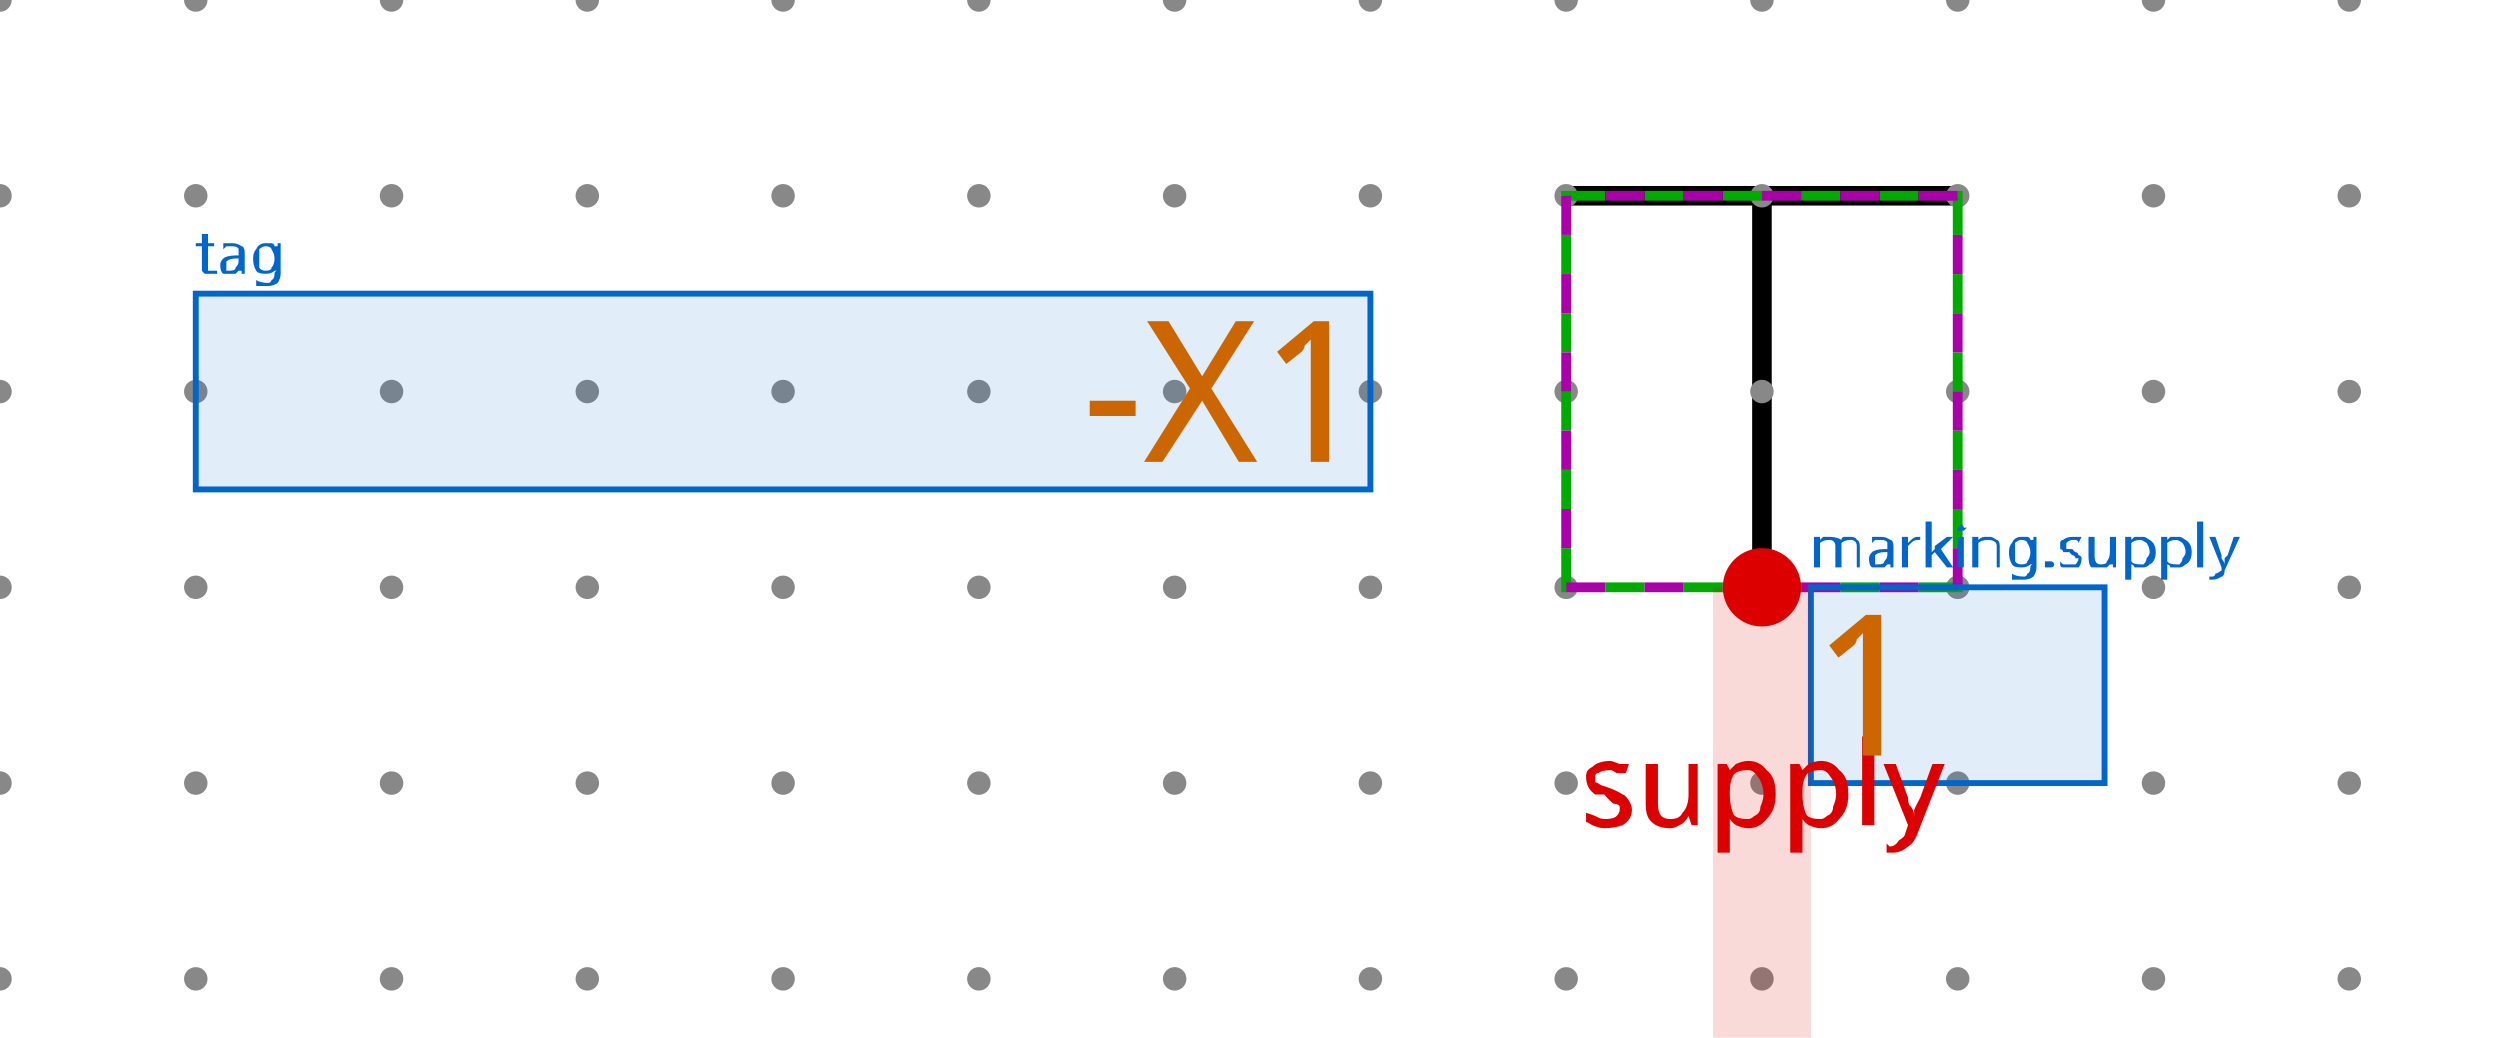
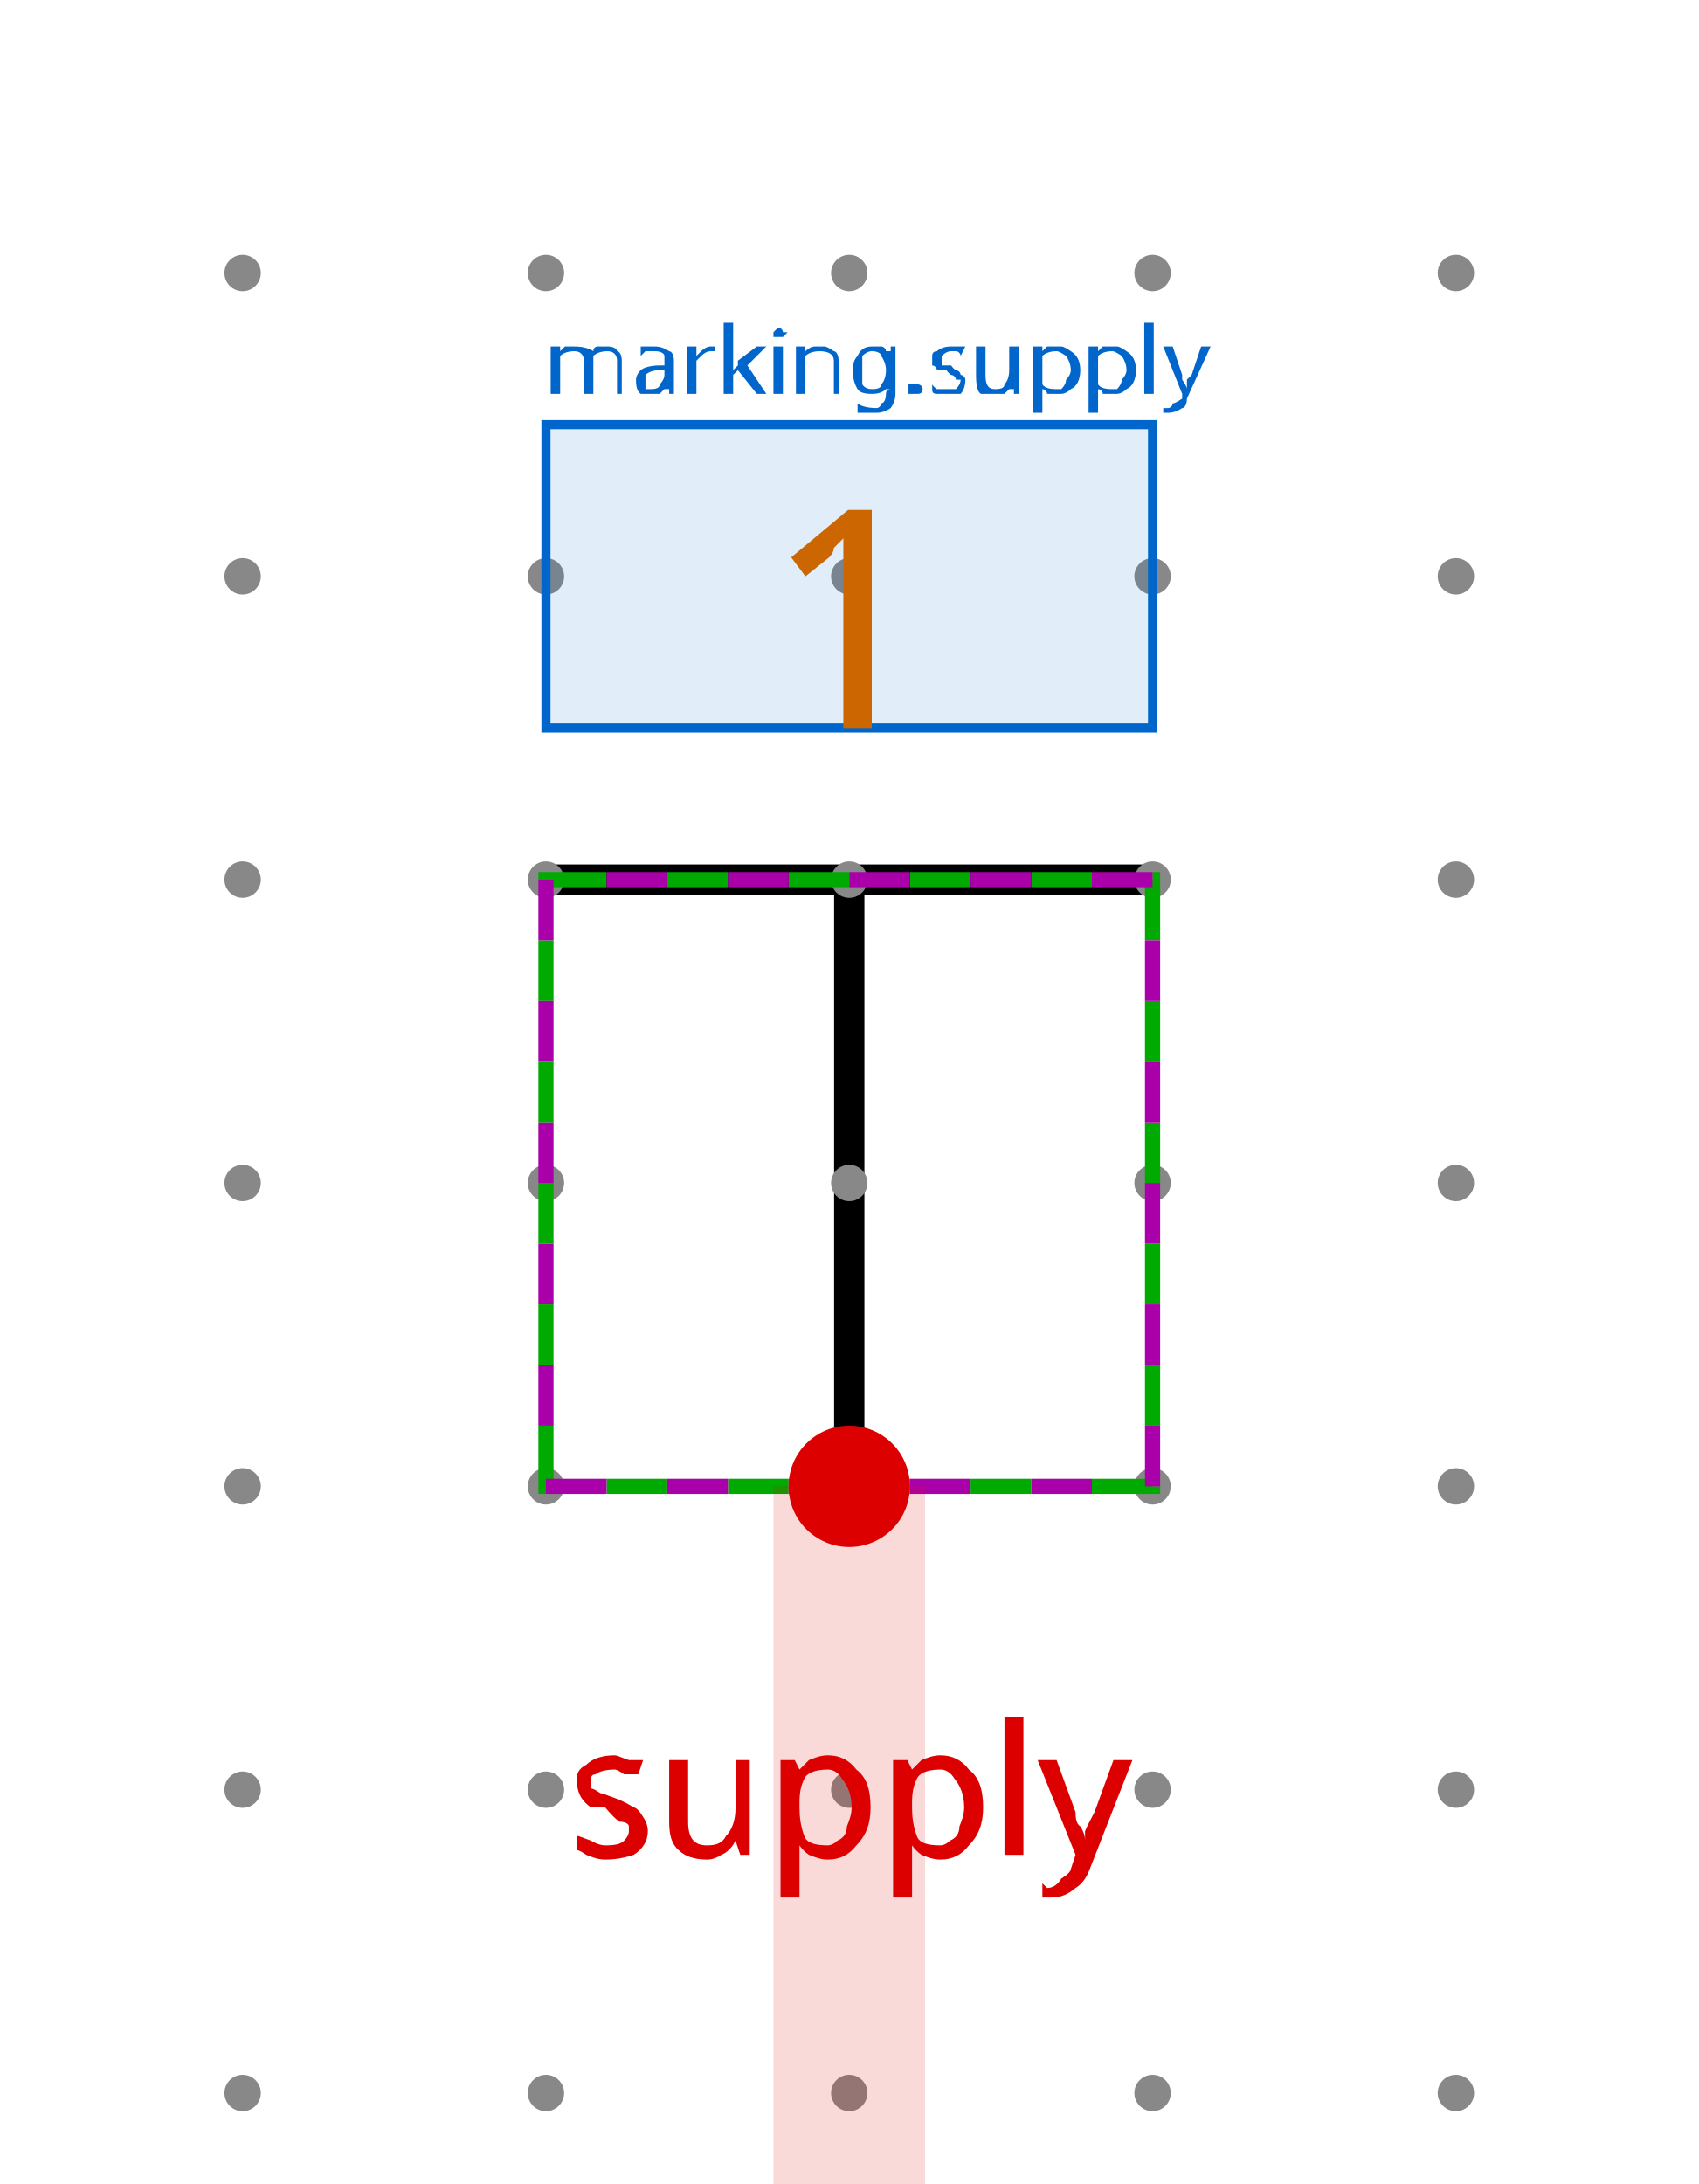
- <svg xmlns="http://www.w3.org/2000/svg" width="31.925mm" height="13.25mm" viewBox="-9 -2 12.77 5.3">
+ <svg xmlns="http://www.w3.org/2000/svg" width="14mm" height="18mm" viewBox="-2.8 -3.9 5.6 7.2">
  <g fill="none" stroke="#000" stroke-linecap="butt" stroke-linejoin="miter">
    <line x1="-1" y1="-1" x2="1" y2="-1" stroke-width="0.1" />
    <line x1="0" y1="-1" x2="0" y2="1" stroke-width="0.1" />
  </g>
  <g class="annotation">
-     <circle class="grid" cx="-9" cy="-2" r="0.06" fill="#888" stroke="none" />
-     <circle class="grid" cx="-8" cy="-2" r="0.06" fill="#888" stroke="none" />
-     <circle class="grid" cx="-7" cy="-2" r="0.06" fill="#888" stroke="none" />
-     <circle class="grid" cx="-6" cy="-2" r="0.06" fill="#888" stroke="none" />
-     <circle class="grid" cx="-5" cy="-2" r="0.06" fill="#888" stroke="none" />
-     <circle class="grid" cx="-4" cy="-2" r="0.06" fill="#888" stroke="none" />
-     <circle class="grid" cx="-3" cy="-2" r="0.06" fill="#888" stroke="none" />
+     <circle class="grid" cx="-2" cy="-3" r="0.06" fill="#888" stroke="none" />
+     <circle class="grid" cx="-1" cy="-3" r="0.06" fill="#888" stroke="none" />
+     <circle class="grid" cx="0" cy="-3" r="0.06" fill="#888" stroke="none" />
+     <circle class="grid" cx="1" cy="-3" r="0.06" fill="#888" stroke="none" />
+     <circle class="grid" cx="2" cy="-3" r="0.06" fill="#888" stroke="none" />
    <circle class="grid" cx="-2" cy="-2" r="0.06" fill="#888" stroke="none" />
    <circle class="grid" cx="-1" cy="-2" r="0.06" fill="#888" stroke="none" />
    <circle class="grid" cx="0" cy="-2" r="0.06" fill="#888" stroke="none" />
    <circle class="grid" cx="1" cy="-2" r="0.06" fill="#888" stroke="none" />
    <circle class="grid" cx="2" cy="-2" r="0.06" fill="#888" stroke="none" />
-     <circle class="grid" cx="3" cy="-2" r="0.06" fill="#888" stroke="none" />
-     <circle class="grid" cx="-9" cy="-1" r="0.06" fill="#888" stroke="none" />
-     <circle class="grid" cx="-8" cy="-1" r="0.06" fill="#888" stroke="none" />
-     <circle class="grid" cx="-7" cy="-1" r="0.06" fill="#888" stroke="none" />
-     <circle class="grid" cx="-6" cy="-1" r="0.06" fill="#888" stroke="none" />
-     <circle class="grid" cx="-5" cy="-1" r="0.06" fill="#888" stroke="none" />
-     <circle class="grid" cx="-4" cy="-1" r="0.06" fill="#888" stroke="none" />
-     <circle class="grid" cx="-3" cy="-1" r="0.06" fill="#888" stroke="none" />
    <circle class="grid" cx="-2" cy="-1" r="0.06" fill="#888" stroke="none" />
    <circle class="grid" cx="-1" cy="-1" r="0.06" fill="#888" stroke="none" />
    <circle class="grid" cx="0" cy="-1" r="0.06" fill="#888" stroke="none" />
    <circle class="grid" cx="1" cy="-1" r="0.06" fill="#888" stroke="none" />
    <circle class="grid" cx="2" cy="-1" r="0.06" fill="#888" stroke="none" />
-     <circle class="grid" cx="3" cy="-1" r="0.06" fill="#888" stroke="none" />
-     <circle class="grid" cx="-9" cy="0" r="0.06" fill="#888" stroke="none" />
-     <circle class="grid" cx="-8" cy="0" r="0.06" fill="#888" stroke="none" />
-     <circle class="grid" cx="-7" cy="0" r="0.06" fill="#888" stroke="none" />
-     <circle class="grid" cx="-6" cy="0" r="0.06" fill="#888" stroke="none" />
-     <circle class="grid" cx="-5" cy="0" r="0.06" fill="#888" stroke="none" />
-     <circle class="grid" cx="-4" cy="0" r="0.06" fill="#888" stroke="none" />
-     <circle class="grid" cx="-3" cy="0" r="0.06" fill="#888" stroke="none" />
    <circle class="grid" cx="-2" cy="0" r="0.06" fill="#888" stroke="none" />
    <circle class="grid" cx="-1" cy="0" r="0.06" fill="#888" stroke="none" />
    <circle class="grid" cx="0" cy="0" r="0.06" fill="#888" stroke="none" />
    <circle class="grid" cx="1" cy="0" r="0.06" fill="#888" stroke="none" />
    <circle class="grid" cx="2" cy="0" r="0.06" fill="#888" stroke="none" />
-     <circle class="grid" cx="3" cy="0" r="0.06" fill="#888" stroke="none" />
-     <circle class="grid" cx="-9" cy="1" r="0.06" fill="#888" stroke="none" />
-     <circle class="grid" cx="-8" cy="1" r="0.06" fill="#888" stroke="none" />
-     <circle class="grid" cx="-7" cy="1" r="0.06" fill="#888" stroke="none" />
-     <circle class="grid" cx="-6" cy="1" r="0.06" fill="#888" stroke="none" />
-     <circle class="grid" cx="-5" cy="1" r="0.06" fill="#888" stroke="none" />
-     <circle class="grid" cx="-4" cy="1" r="0.06" fill="#888" stroke="none" />
-     <circle class="grid" cx="-3" cy="1" r="0.06" fill="#888" stroke="none" />
    <circle class="grid" cx="-2" cy="1" r="0.06" fill="#888" stroke="none" />
    <circle class="grid" cx="-1" cy="1" r="0.06" fill="#888" stroke="none" />
    <circle class="grid" cx="0" cy="1" r="0.06" fill="#888" stroke="none" />
    <circle class="grid" cx="1" cy="1" r="0.06" fill="#888" stroke="none" />
    <circle class="grid" cx="2" cy="1" r="0.06" fill="#888" stroke="none" />
-     <circle class="grid" cx="3" cy="1" r="0.06" fill="#888" stroke="none" />
-     <circle class="grid" cx="-9" cy="2" r="0.06" fill="#888" stroke="none" />
-     <circle class="grid" cx="-8" cy="2" r="0.06" fill="#888" stroke="none" />
-     <circle class="grid" cx="-7" cy="2" r="0.06" fill="#888" stroke="none" />
-     <circle class="grid" cx="-6" cy="2" r="0.06" fill="#888" stroke="none" />
-     <circle class="grid" cx="-5" cy="2" r="0.06" fill="#888" stroke="none" />
-     <circle class="grid" cx="-4" cy="2" r="0.06" fill="#888" stroke="none" />
-     <circle class="grid" cx="-3" cy="2" r="0.06" fill="#888" stroke="none" />
    <circle class="grid" cx="-2" cy="2" r="0.06" fill="#888" stroke="none" />
    <circle class="grid" cx="-1" cy="2" r="0.06" fill="#888" stroke="none" />
    <circle class="grid" cx="0" cy="2" r="0.06" fill="#888" stroke="none" />
    <circle class="grid" cx="1" cy="2" r="0.06" fill="#888" stroke="none" />
    <circle class="grid" cx="2" cy="2" r="0.06" fill="#888" stroke="none" />
-     <circle class="grid" cx="3" cy="2" r="0.06" fill="#888" stroke="none" />
-     <circle class="grid" cx="-9" cy="3" r="0.06" fill="#888" stroke="none" />
-     <circle class="grid" cx="-8" cy="3" r="0.06" fill="#888" stroke="none" />
-     <circle class="grid" cx="-7" cy="3" r="0.06" fill="#888" stroke="none" />
-     <circle class="grid" cx="-6" cy="3" r="0.06" fill="#888" stroke="none" />
-     <circle class="grid" cx="-5" cy="3" r="0.06" fill="#888" stroke="none" />
-     <circle class="grid" cx="-4" cy="3" r="0.06" fill="#888" stroke="none" />
-     <circle class="grid" cx="-3" cy="3" r="0.06" fill="#888" stroke="none" />
    <circle class="grid" cx="-2" cy="3" r="0.06" fill="#888" stroke="none" />
    <circle class="grid" cx="-1" cy="3" r="0.06" fill="#888" stroke="none" />
    <circle class="grid" cx="0" cy="3" r="0.06" fill="#888" stroke="none" />
    <circle class="grid" cx="1" cy="3" r="0.06" fill="#888" stroke="none" />
    <circle class="grid" cx="2" cy="3" r="0.06" fill="#888" stroke="none" />
-     <circle class="grid" cx="3" cy="3" r="0.06" fill="#888" stroke="none" />
    <rect class="body-box" x="-1" y="-1" width="2" height="2" fill="none" stroke="#0a0" stroke-width="0.05" stroke-dasharray="0.2 0.2" />
    <rect class="keepout-box" x="-1" y="-1" width="2" height="2" fill="none" stroke="#a0a" stroke-width="0.05" stroke-dasharray="0.2 0.2" stroke-dashoffset="0.2" />
-     <rect class="slot-box" x="0.25" y="1" width="1.5" height="1" fill="#06c" fill-opacity="0.12" stroke="#06c" stroke-width="0.03" />
-     <text class="slot-id" x="0.25" y="0.9" font-size="0.3" text-anchor="start" fill="#06c" stroke="none" font-family="sans-serif">marking.supply</text>
-     <rect class="slot-box" x="-8" y="-0.5" width="6" height="1" fill="#06c" fill-opacity="0.12" stroke="#06c" stroke-width="0.03" />
-     <text class="slot-id" x="-8" y="-0.6" font-size="0.3" text-anchor="start" fill="#06c" stroke="none" font-family="sans-serif">tag</text>
+     <rect class="slot-box" x="-1" y="-2.5" width="2" height="1" fill="#06c" fill-opacity="0.12" stroke="#06c" stroke-width="0.03" />
+     <text class="slot-id" x="-1" y="-2.6" font-size="0.3" text-anchor="start" fill="#06c" stroke="none" font-family="sans-serif">marking.supply</text>
    <rect class="lane" x="-0.25" y="1" width="0.5" height="2.3" fill="#d00" fill-opacity="0.15" stroke="none" />
    <circle class="port" cx="0" cy="1" r="0.2" fill="#d00" stroke="none" />
    <text class="port-id" x="0" y="2.216" font-size="0.6" text-anchor="middle" fill="#d00" stroke="none" font-family="sans-serif">supply</text>
  </g>
  <g class="samples">
-     <text class="sample-text" x="0.25" y="1.86" font-size="1" text-anchor="start" fill="#c60" stroke="none" font-family="sans-serif">1</text>
-     <text class="sample-text" x="-2" y="0.36" font-size="1" text-anchor="end" fill="#c60" stroke="none" font-family="sans-serif">-X1</text>
+     <text class="sample-text" x="0" y="-1.5" font-size="1" text-anchor="middle" fill="#c60" stroke="none" font-family="sans-serif">1</text>
  </g>
</svg>
